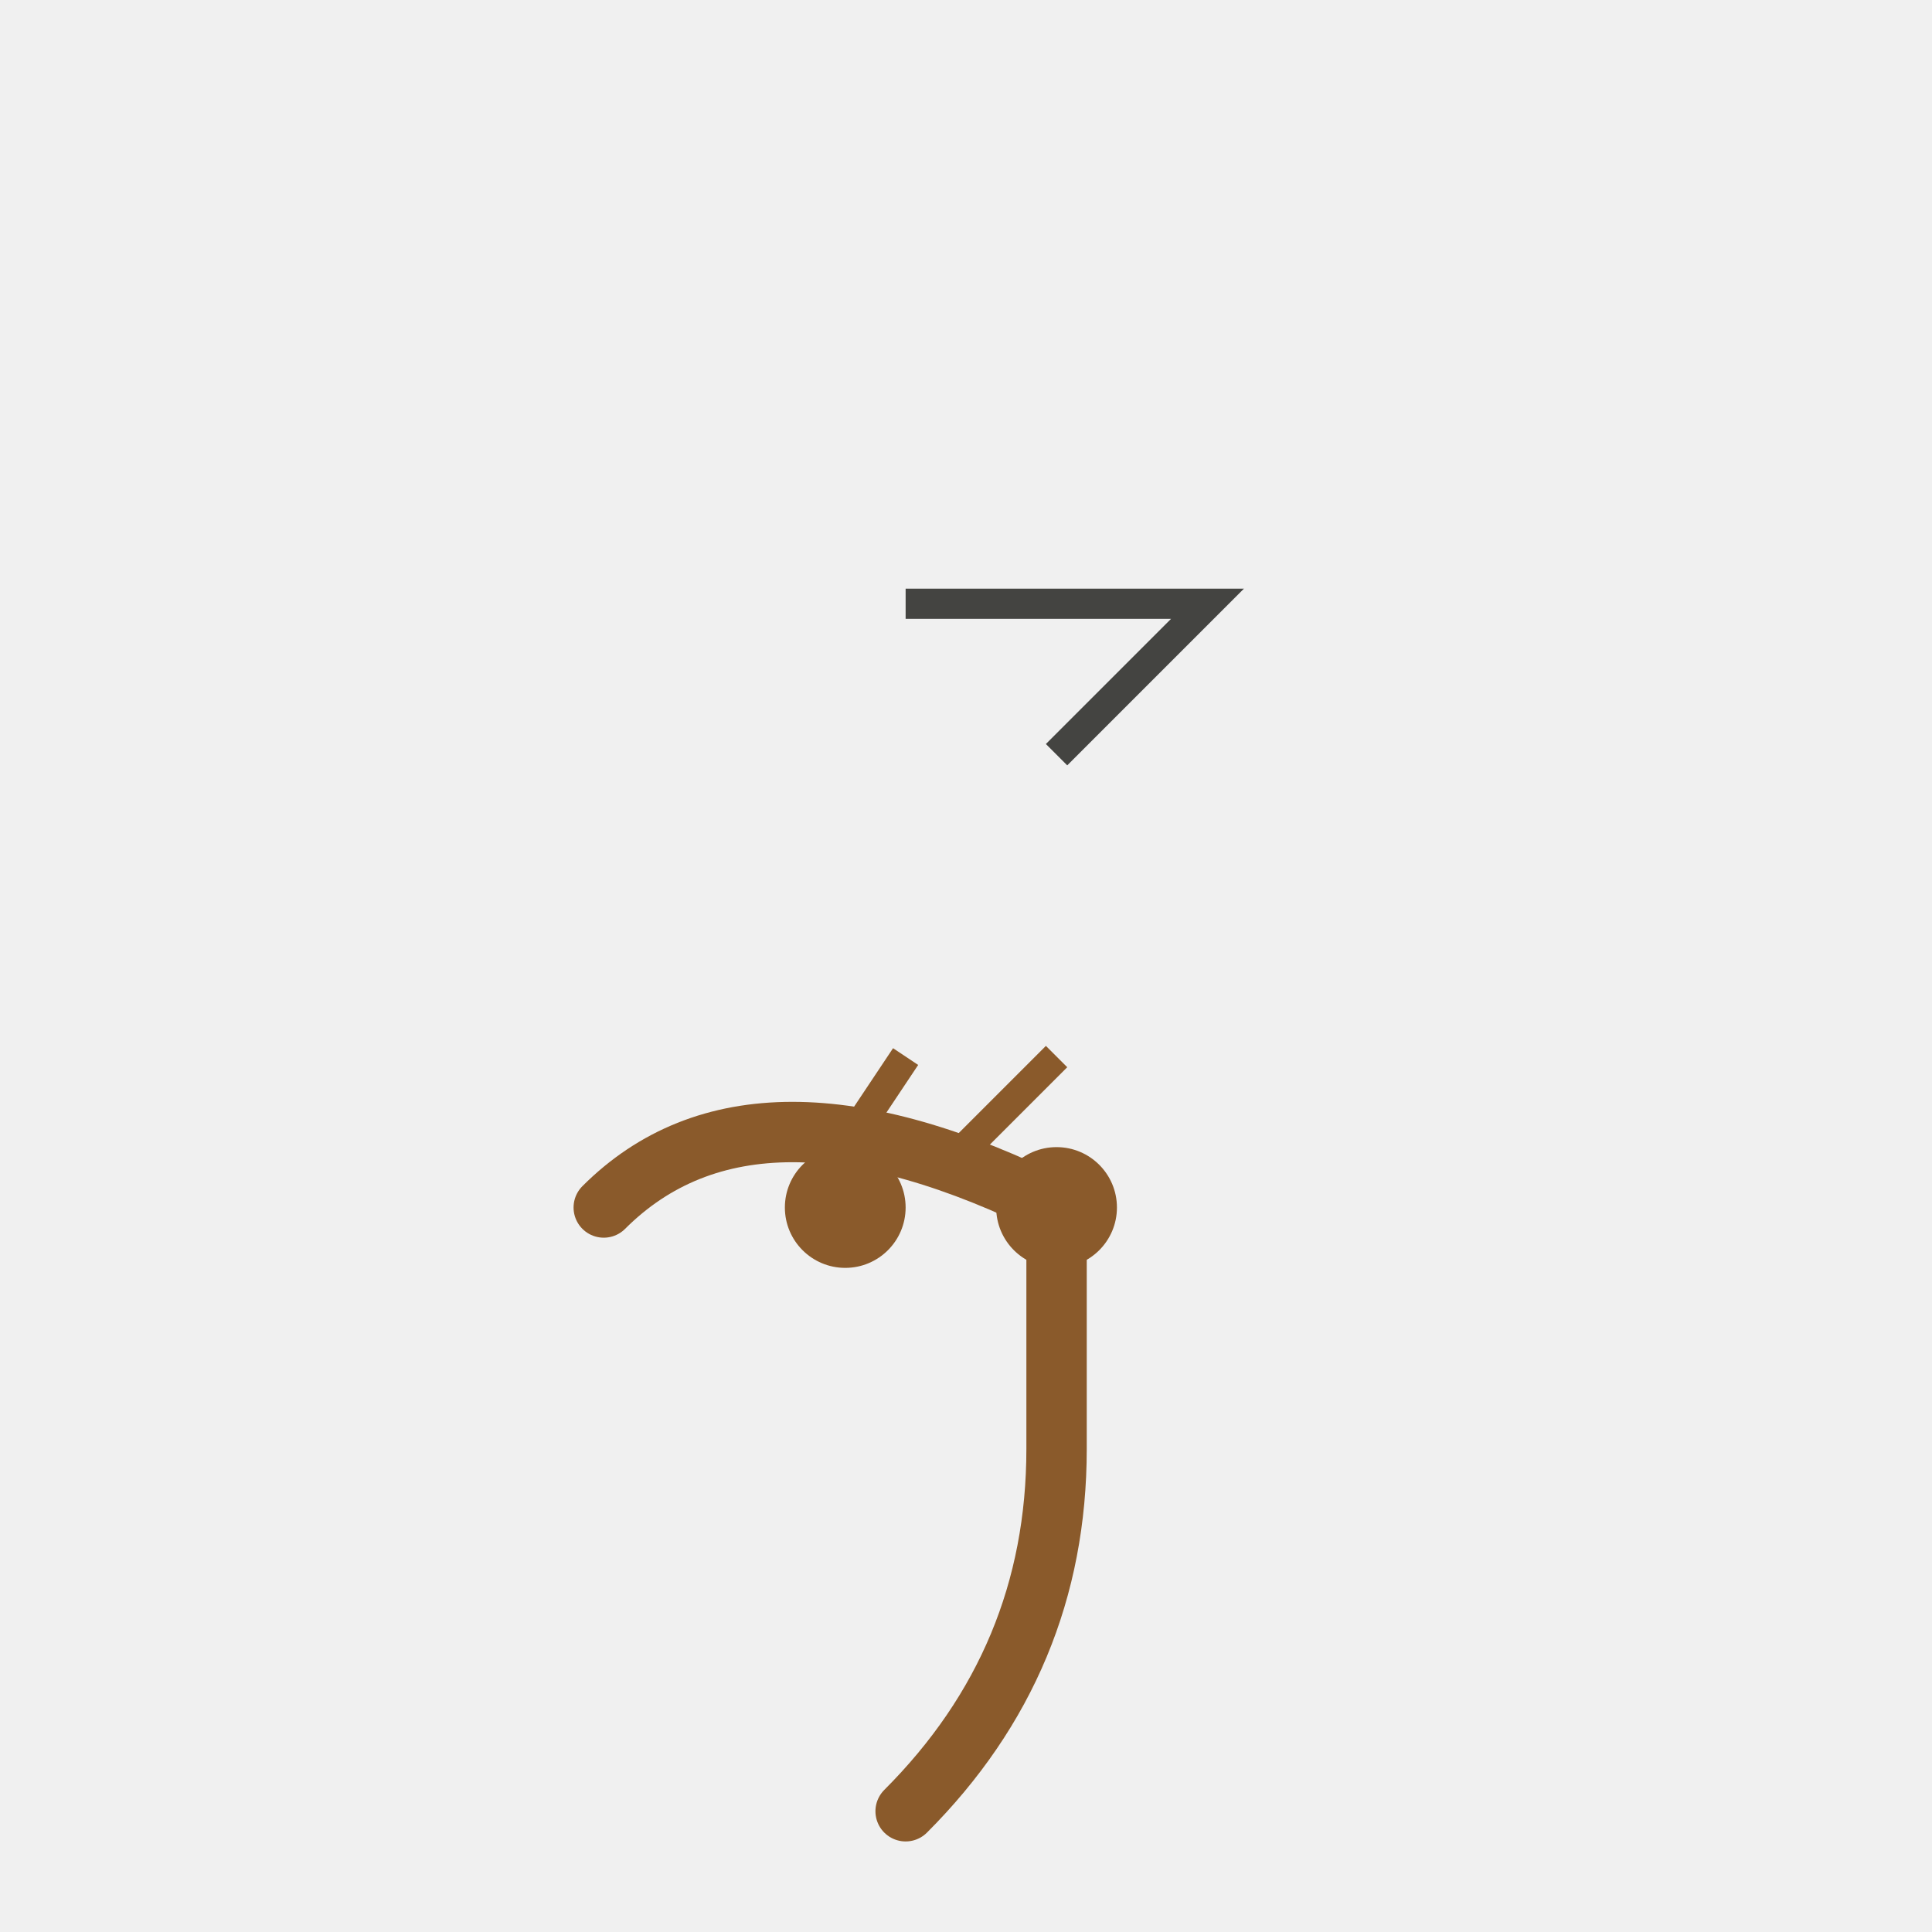
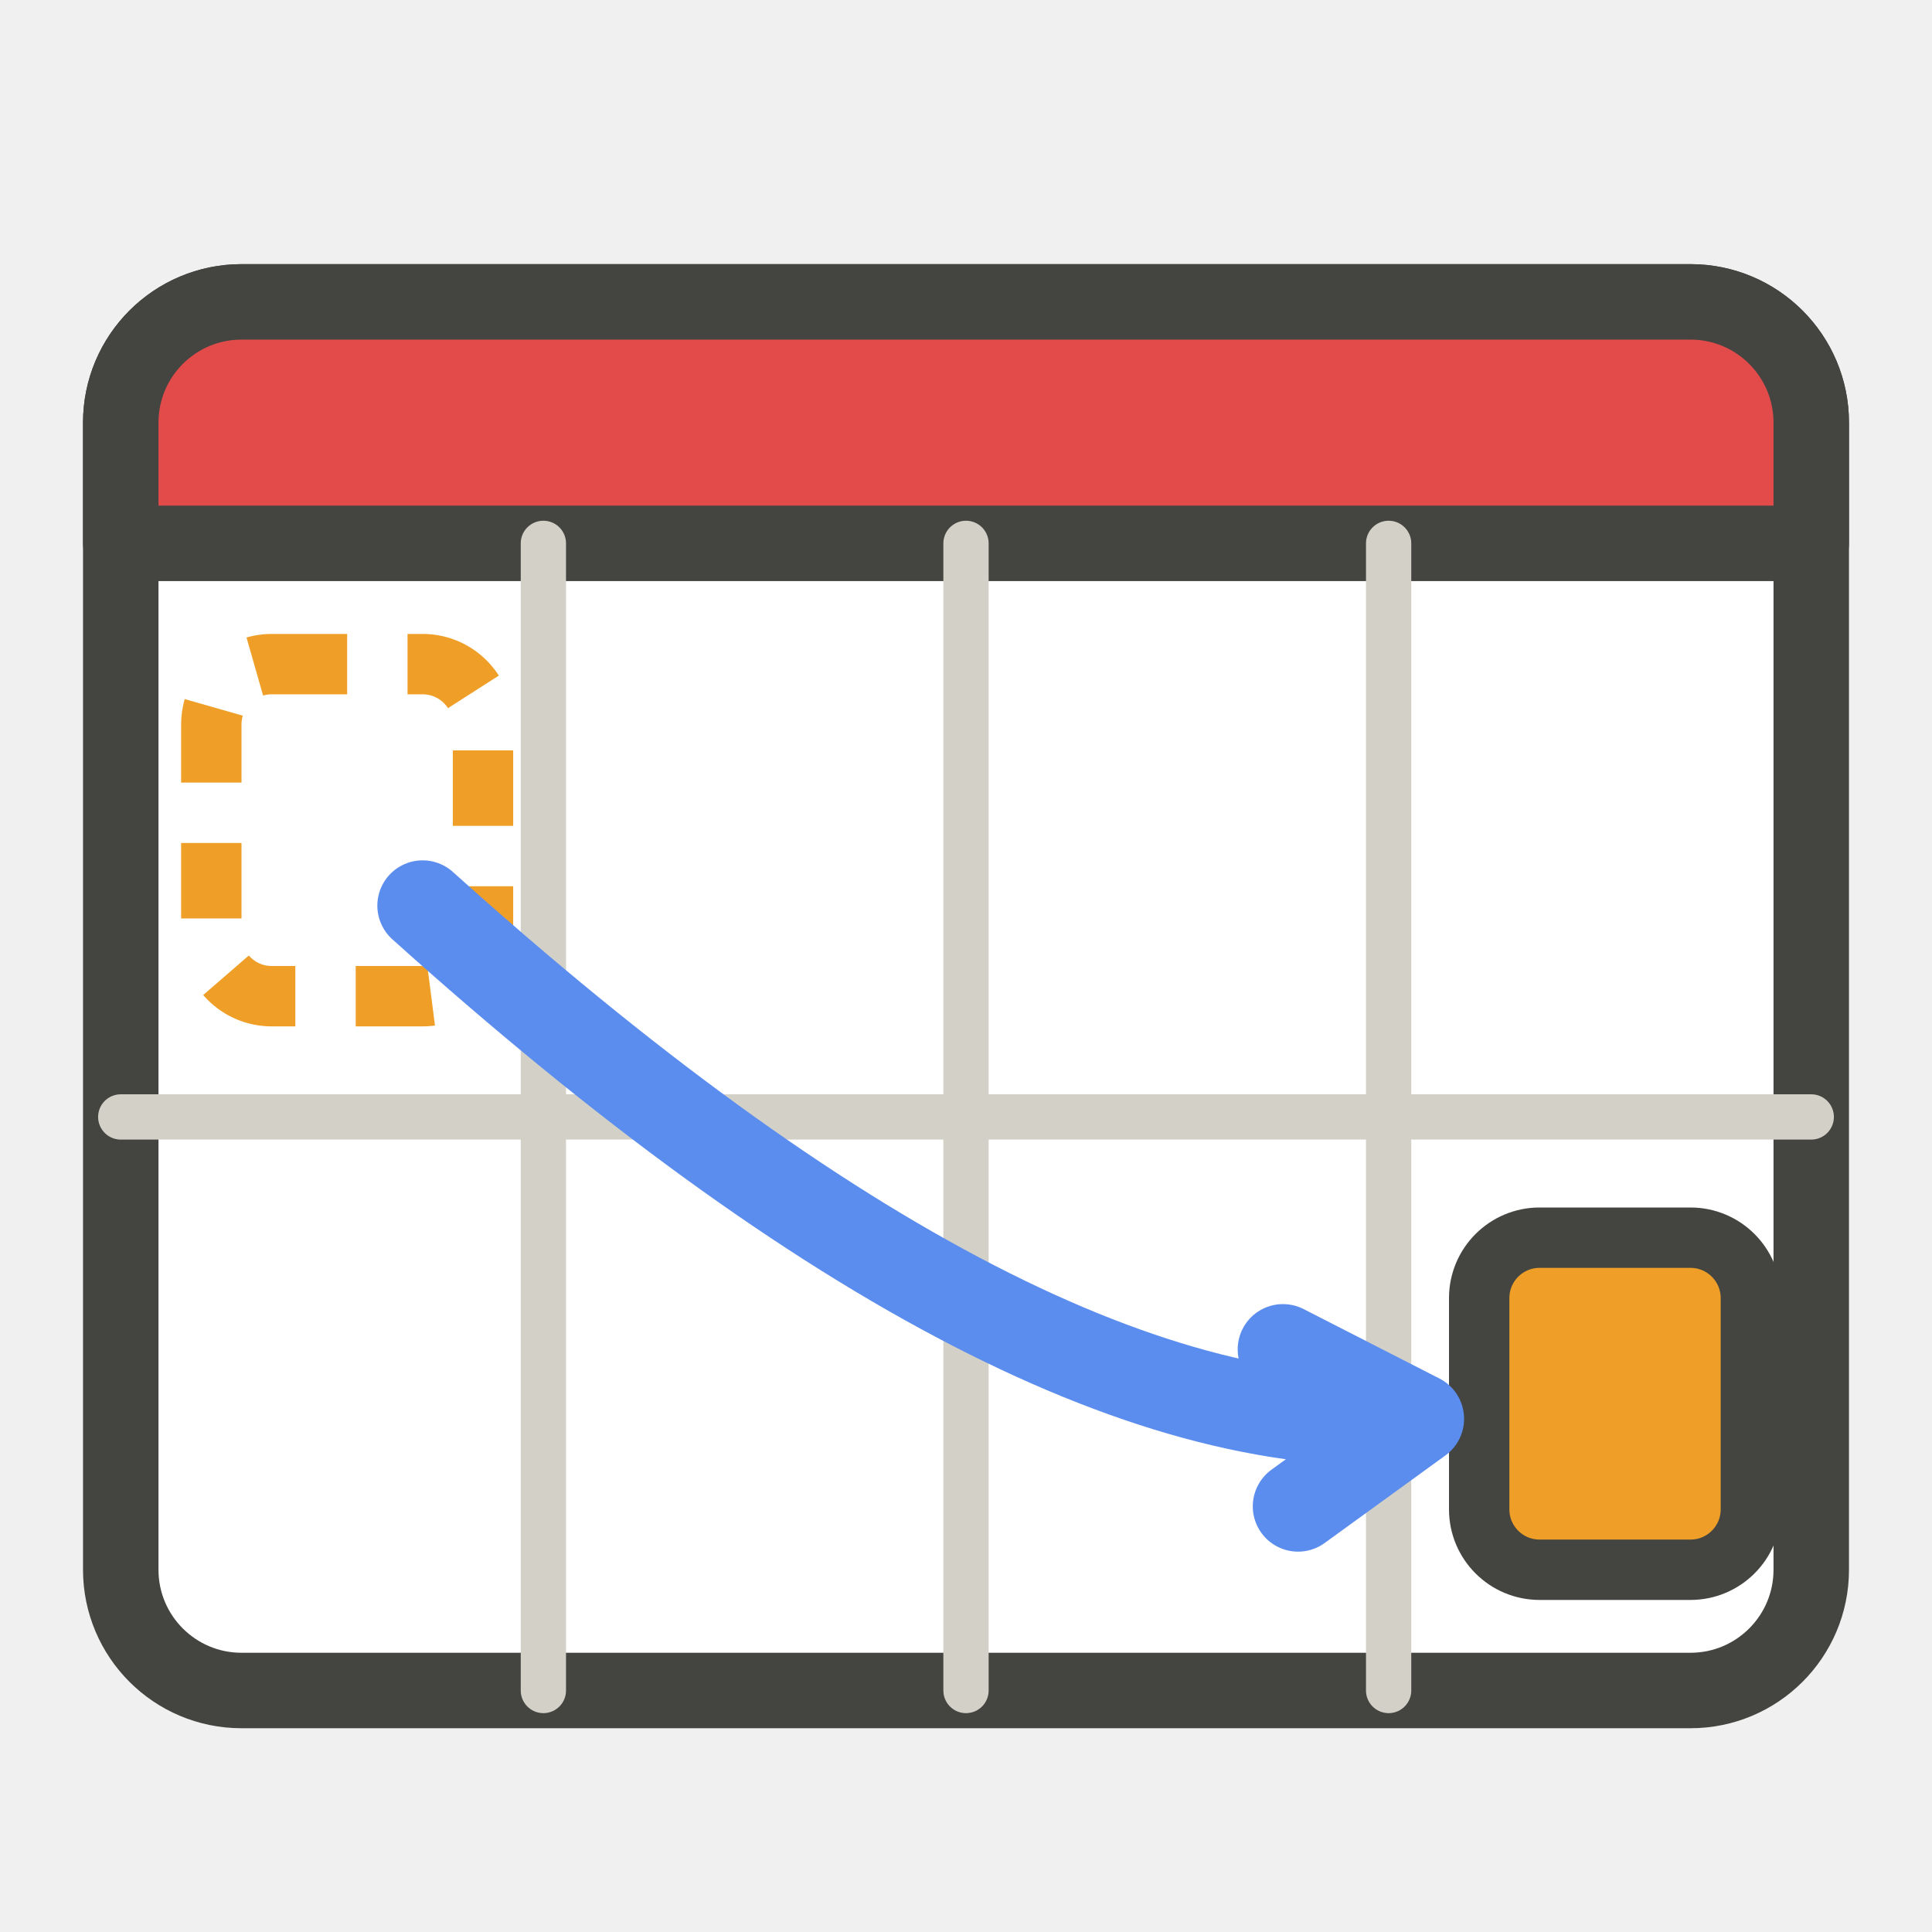
<svg xmlns="http://www.w3.org/2000/svg" viewBox="0 0 64 64">
-   <path d="M20 40 Q25 35 35 40 L35 48 Q35 55 30 60" stroke="#8A5A2B" stroke-width="2" stroke-linecap="round" fill="none" />
-   <circle cx="28" cy="40" r="2" fill="#8A5A2B" />
-   <circle cx="35" cy="40" r="2" fill="#8A5A2B" />
-   <path d="M28 38 L30 35" stroke="#8A5A2B" stroke-width="1" />
-   <path d="M32 38 L35 35" stroke="#8A5A2B" stroke-width="1" />
-   <path d="M30 20 L40 20 L35 25" stroke="#444441" stroke-width="1" fill="none" />
+   <rect x="4" y="10" width="56" height="46" rx="4" fill="#FFFFFF" stroke="#444441" stroke-width="2.5" />
+   <path d="M4 18v-4a4 4 0 0 1 4-4h48a4 4 0 0 1 4 4v4z" fill="#E24B4A" stroke="#444441" stroke-width="2.5" stroke-linejoin="round" />
+   <path d="M18 18L18 56" fill="none" stroke="#D3D1C7" stroke-width="1.5" stroke-linecap="round" stroke-linejoin="round" />
+   <path d="M32 18L32 56" fill="none" stroke="#D3D1C7" stroke-width="1.5" stroke-linecap="round" stroke-linejoin="round" />
+   <path d="M46 18L46 56" fill="none" stroke="#D3D1C7" stroke-width="1.5" stroke-linecap="round" stroke-linejoin="round" />
+   <path d="M4 37L60 37" fill="none" stroke="#D3D1C7" stroke-width="1.5" stroke-linecap="round" stroke-linejoin="round" />
+   <rect x="7" y="22" width="9" height="11" rx="2" fill="none" stroke="#EF9F27" stroke-width="2" stroke-dasharray="2.5 2" />
+   <rect x="49" y="41" width="9" height="11" rx="2" fill="#EF9F27" stroke="#444441" stroke-width="2" />
+   <path d="M14 30Q34 48 47 47M43 49.9L47 47L42.5 44.7" fill="none" stroke="#5B8DEF" stroke-width="3" stroke-linecap="round" stroke-linejoin="round" />
</svg>
